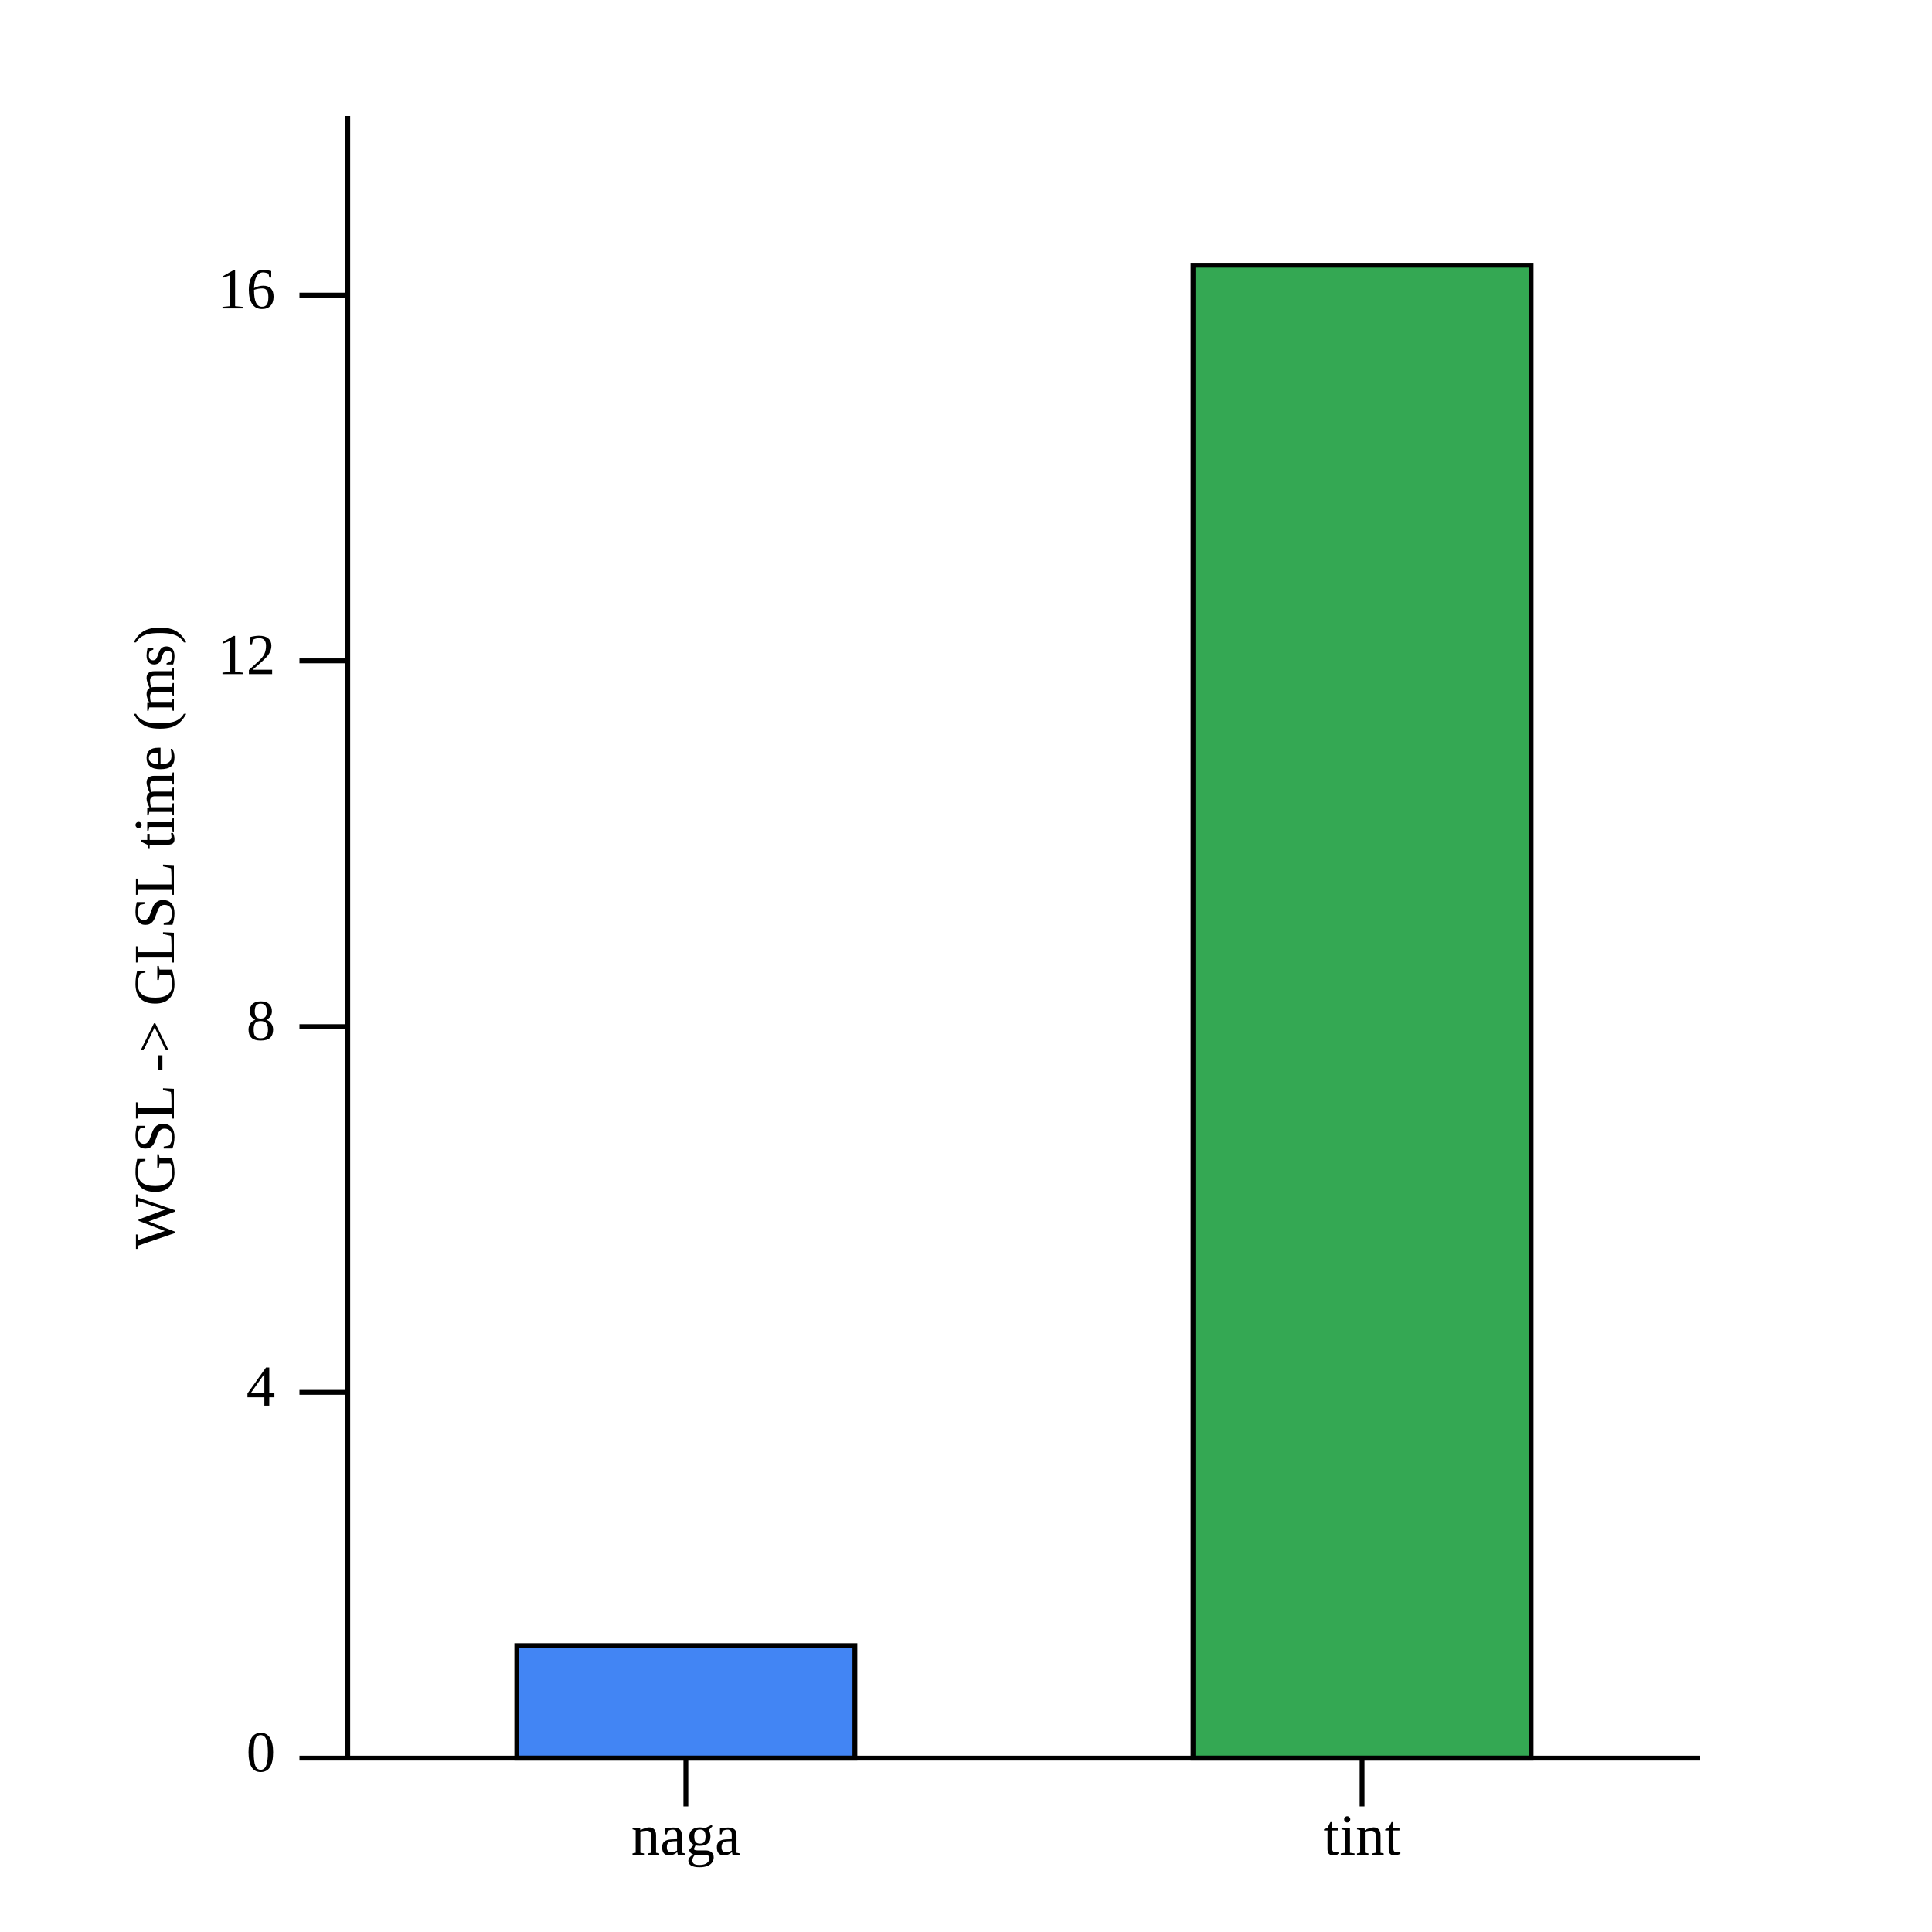
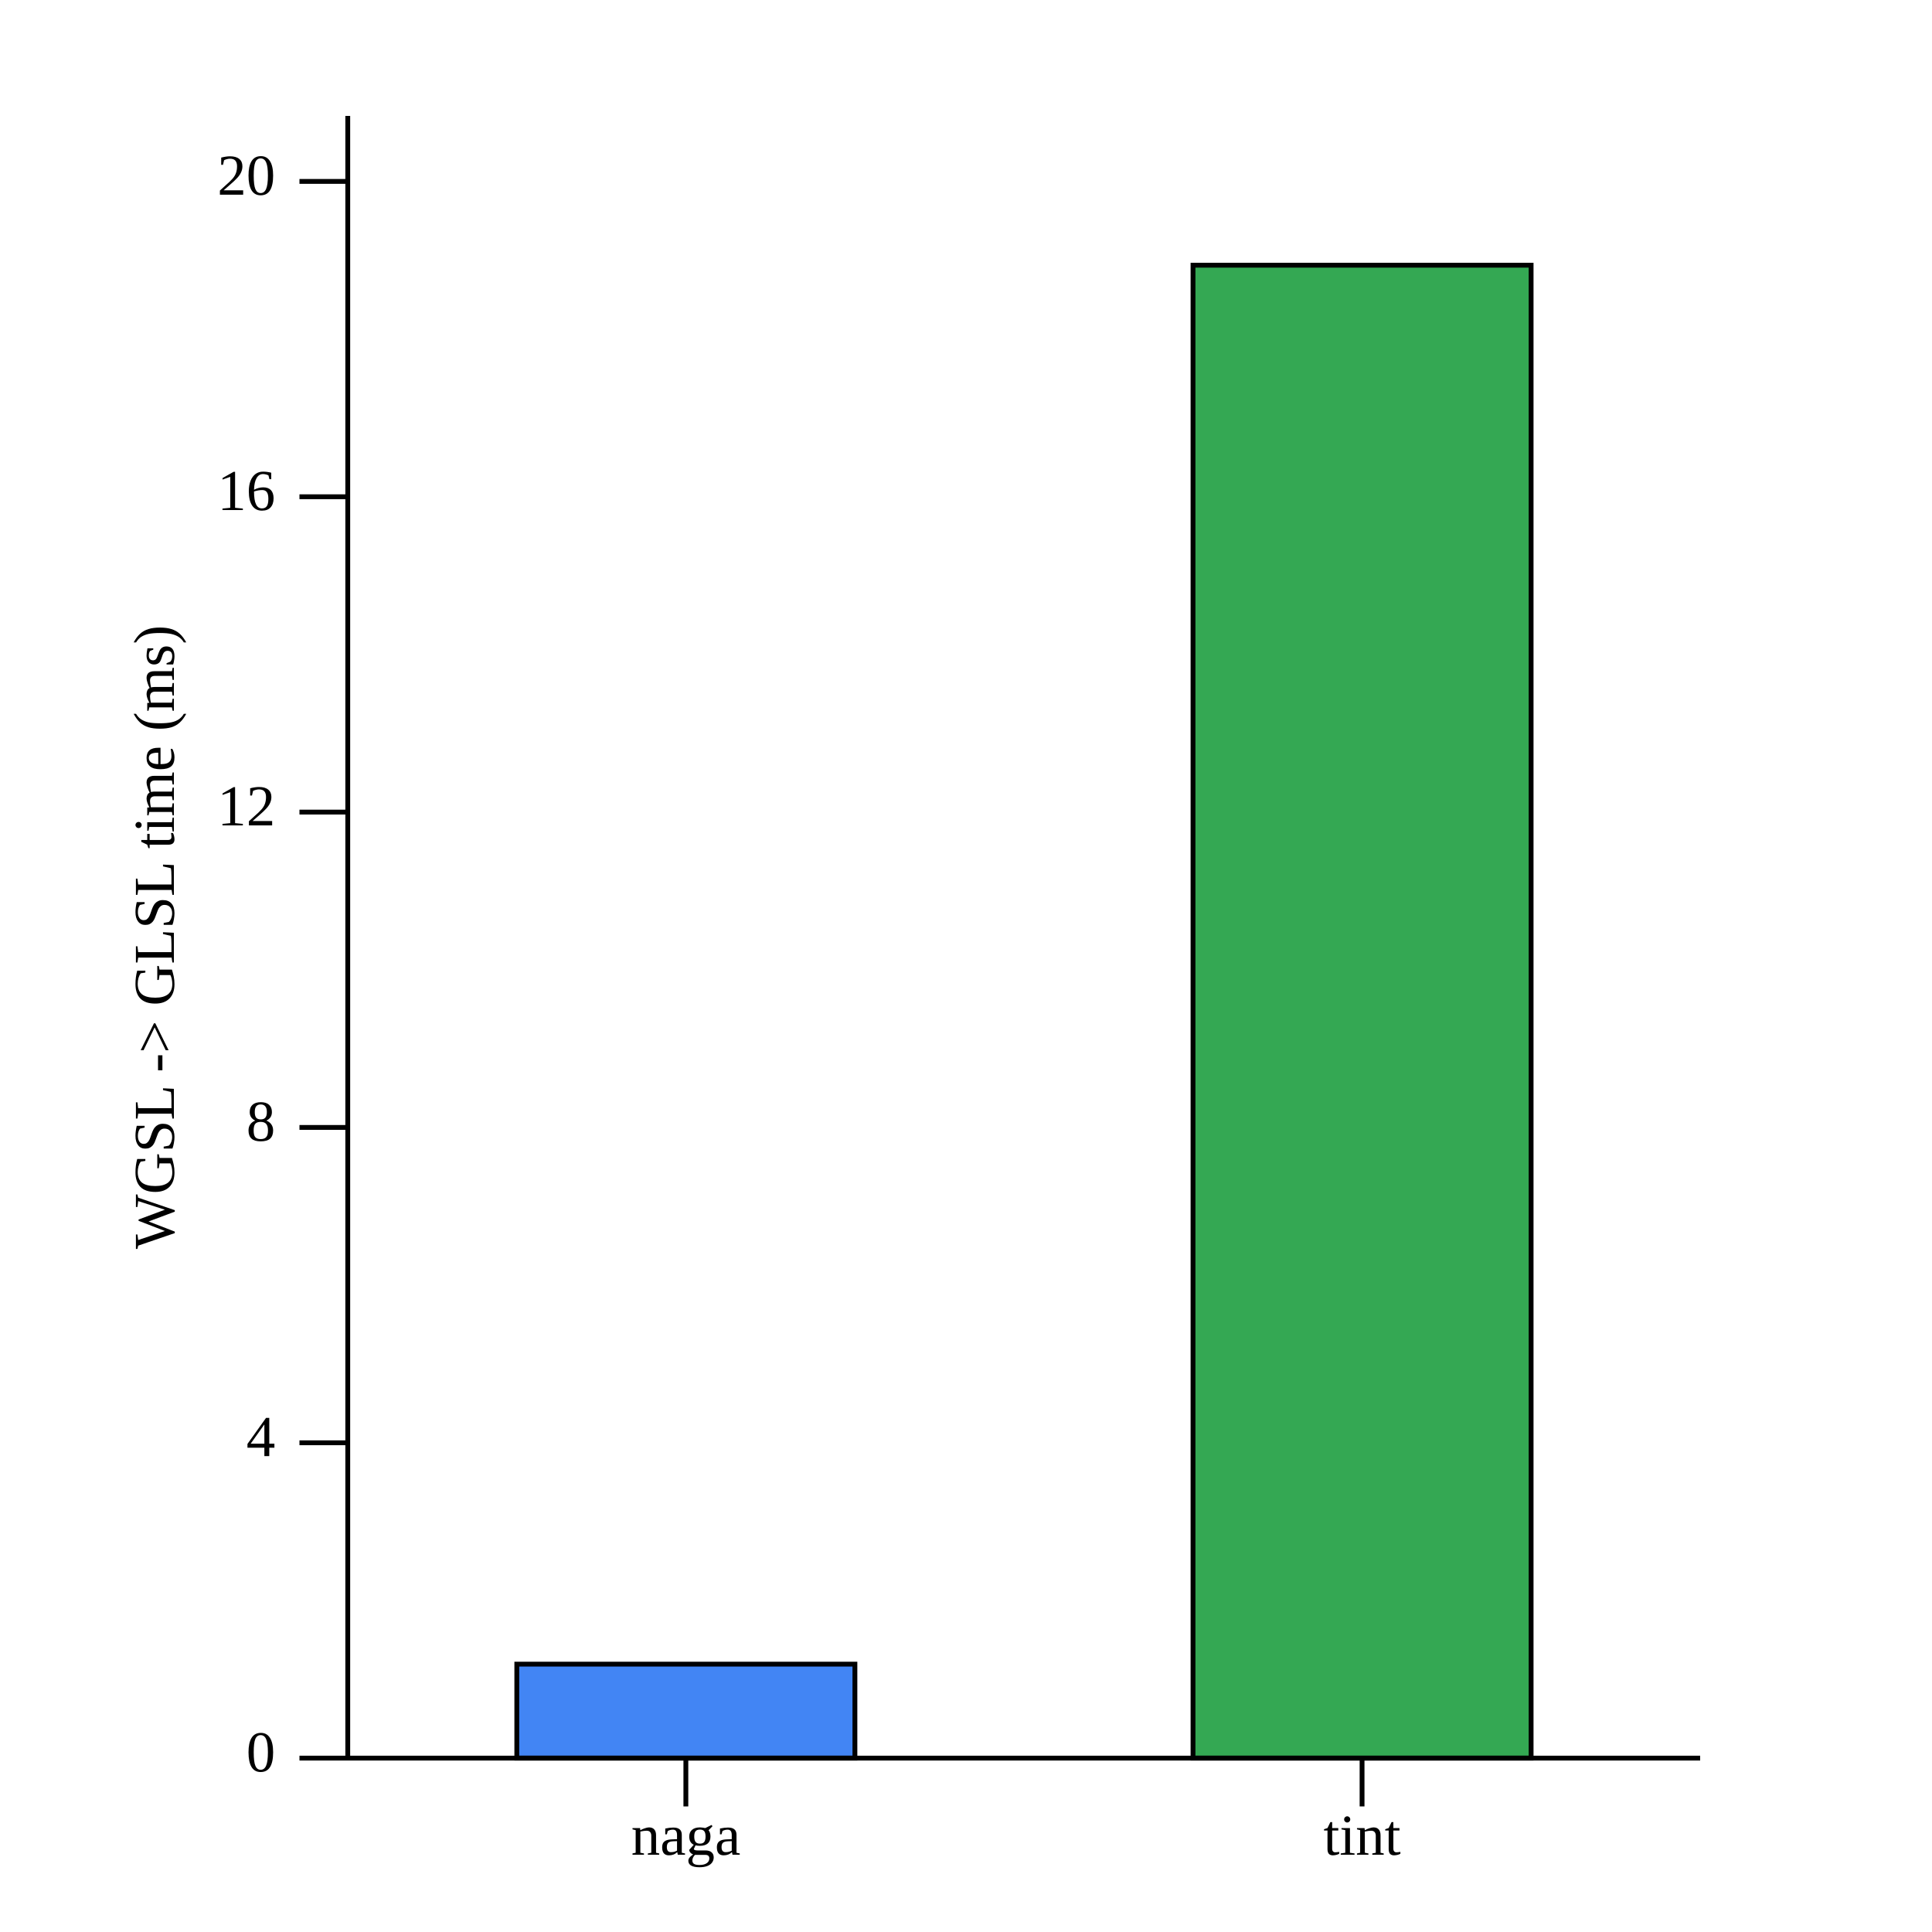
<svg xmlns="http://www.w3.org/2000/svg" viewBox="0 0 400 400">
  <g transform="translate(72, 364)">
    <g>
-       <rect fill="#4285F4" height="23.285" stroke="black" width="70" x="35" y="-23.285" />
+       <rect fill="#4285F4" height="19.456" stroke="black" width="70" x="35" y="-19.456" />
    </g>
    <g>
      <rect fill="#34A853" height="309.091" stroke="black" width="70" x="175" y="-309.091" />
    </g>
    <g>
      <g>
        <line stroke="black" stroke-width="1" x1="70" x2="70" y1="0" y2="10" />
        <line stroke="black" stroke-width="1" x1="210" x2="210" y1="0" y2="10" />
      </g>
      <line stroke="black" stroke-width="1" x1="0" x2="280" y1="0" y2="0" />
      <g>
        <text font-size="12" text-anchor="middle" x="70" y="20">
naga
</text>
        <text font-size="12" text-anchor="middle" x="210" y="20">
tint
</text>
      </g>
      <text font-size="12" text-anchor="middle" x="140" y="30">

</text>
    </g>
    <g>
      <g>
        <line stroke="black" stroke-width="1" x1="0" x2="-10" y1="-0" y2="-0" />
-         <line stroke="black" stroke-width="1" x1="0" x2="-10" y1="-75.725" y2="-75.725" />
-         <line stroke="black" stroke-width="1" x1="0" x2="-10" y1="-151.45" y2="-151.45" />
-         <line stroke="black" stroke-width="1" x1="0" x2="-10" y1="-227.175" y2="-227.175" />
-         <line stroke="black" stroke-width="1" x1="0" x2="-10" y1="-302.9" y2="-302.9" />
+         <line stroke="black" stroke-width="1" x1="0" x2="-10" y1="-65.288" y2="-65.288" />
+         <line stroke="black" stroke-width="1" x1="0" x2="-10" y1="-130.577" y2="-130.577" />
+         <line stroke="black" stroke-width="1" x1="0" x2="-10" y1="-195.865" y2="-195.865" />
+         <line stroke="black" stroke-width="1" x1="0" x2="-10" y1="-261.153" y2="-261.153" />
+         <line stroke="black" stroke-width="1" x1="0" x2="-10" y1="-326.441" y2="-326.441" />
      </g>
      <line stroke="black" stroke-width="1" x1="0" x2="0" y1="0" y2="-340" />
      <g>
        <text dominant-baseline="middle" font-size="12" text-anchor="end" x="-15" y="-0">
0
</text>
-         <text dominant-baseline="middle" font-size="12" text-anchor="end" x="-15" y="-75.725">
+         <text dominant-baseline="middle" font-size="12" text-anchor="end" x="-15" y="-65.288">
4
</text>
-         <text dominant-baseline="middle" font-size="12" text-anchor="end" x="-15" y="-151.45">
+         <text dominant-baseline="middle" font-size="12" text-anchor="end" x="-15" y="-130.577">
8
</text>
-         <text dominant-baseline="middle" font-size="12" text-anchor="end" x="-15" y="-227.175">
+         <text dominant-baseline="middle" font-size="12" text-anchor="end" x="-15" y="-195.865">
12
</text>
-         <text dominant-baseline="middle" font-size="12" text-anchor="end" x="-15" y="-302.9">
+         <text dominant-baseline="middle" font-size="12" text-anchor="end" x="-15" y="-261.153">
16
+ </text>
+         <text dominant-baseline="middle" font-size="12" text-anchor="end" x="-15" y="-326.441">
+ 20
</text>
      </g>
      <text font-size="12" text-anchor="middle" transform="rotate(-90 -24 -170)" x="-24" y="-182">
WGSL -&gt; GLSL time (ms)
</text>
    </g>
  </g>
</svg>
